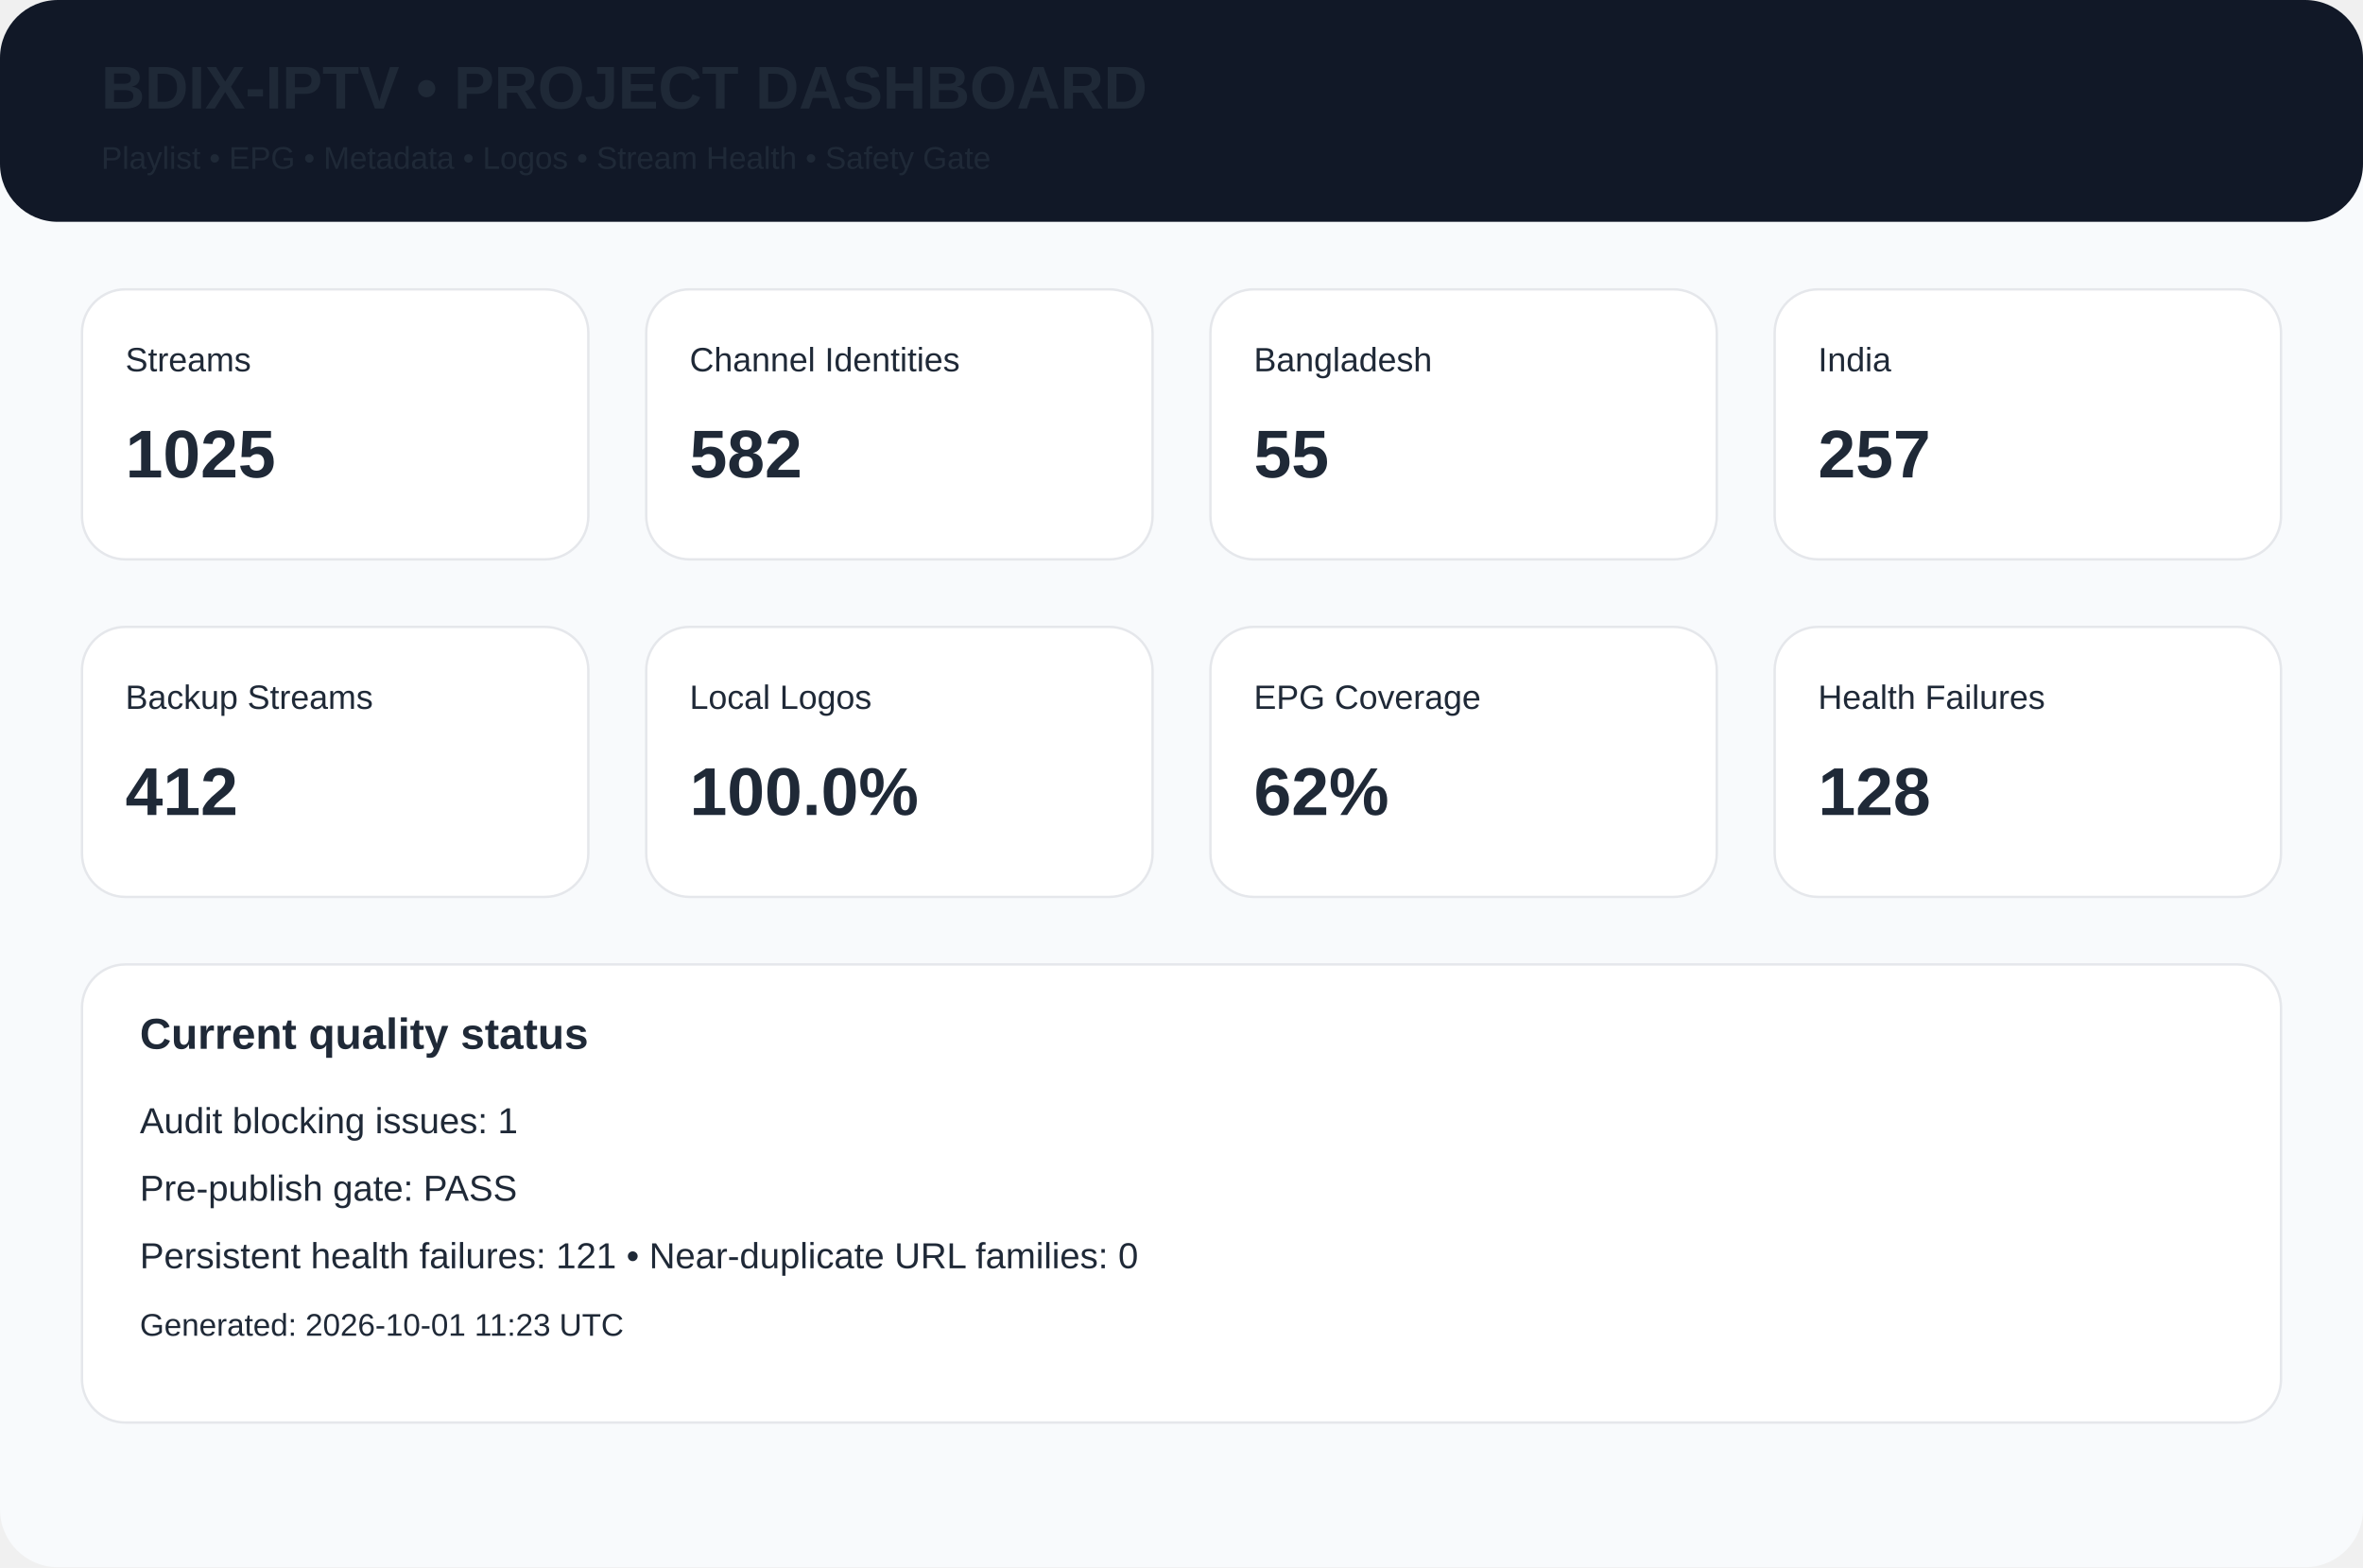
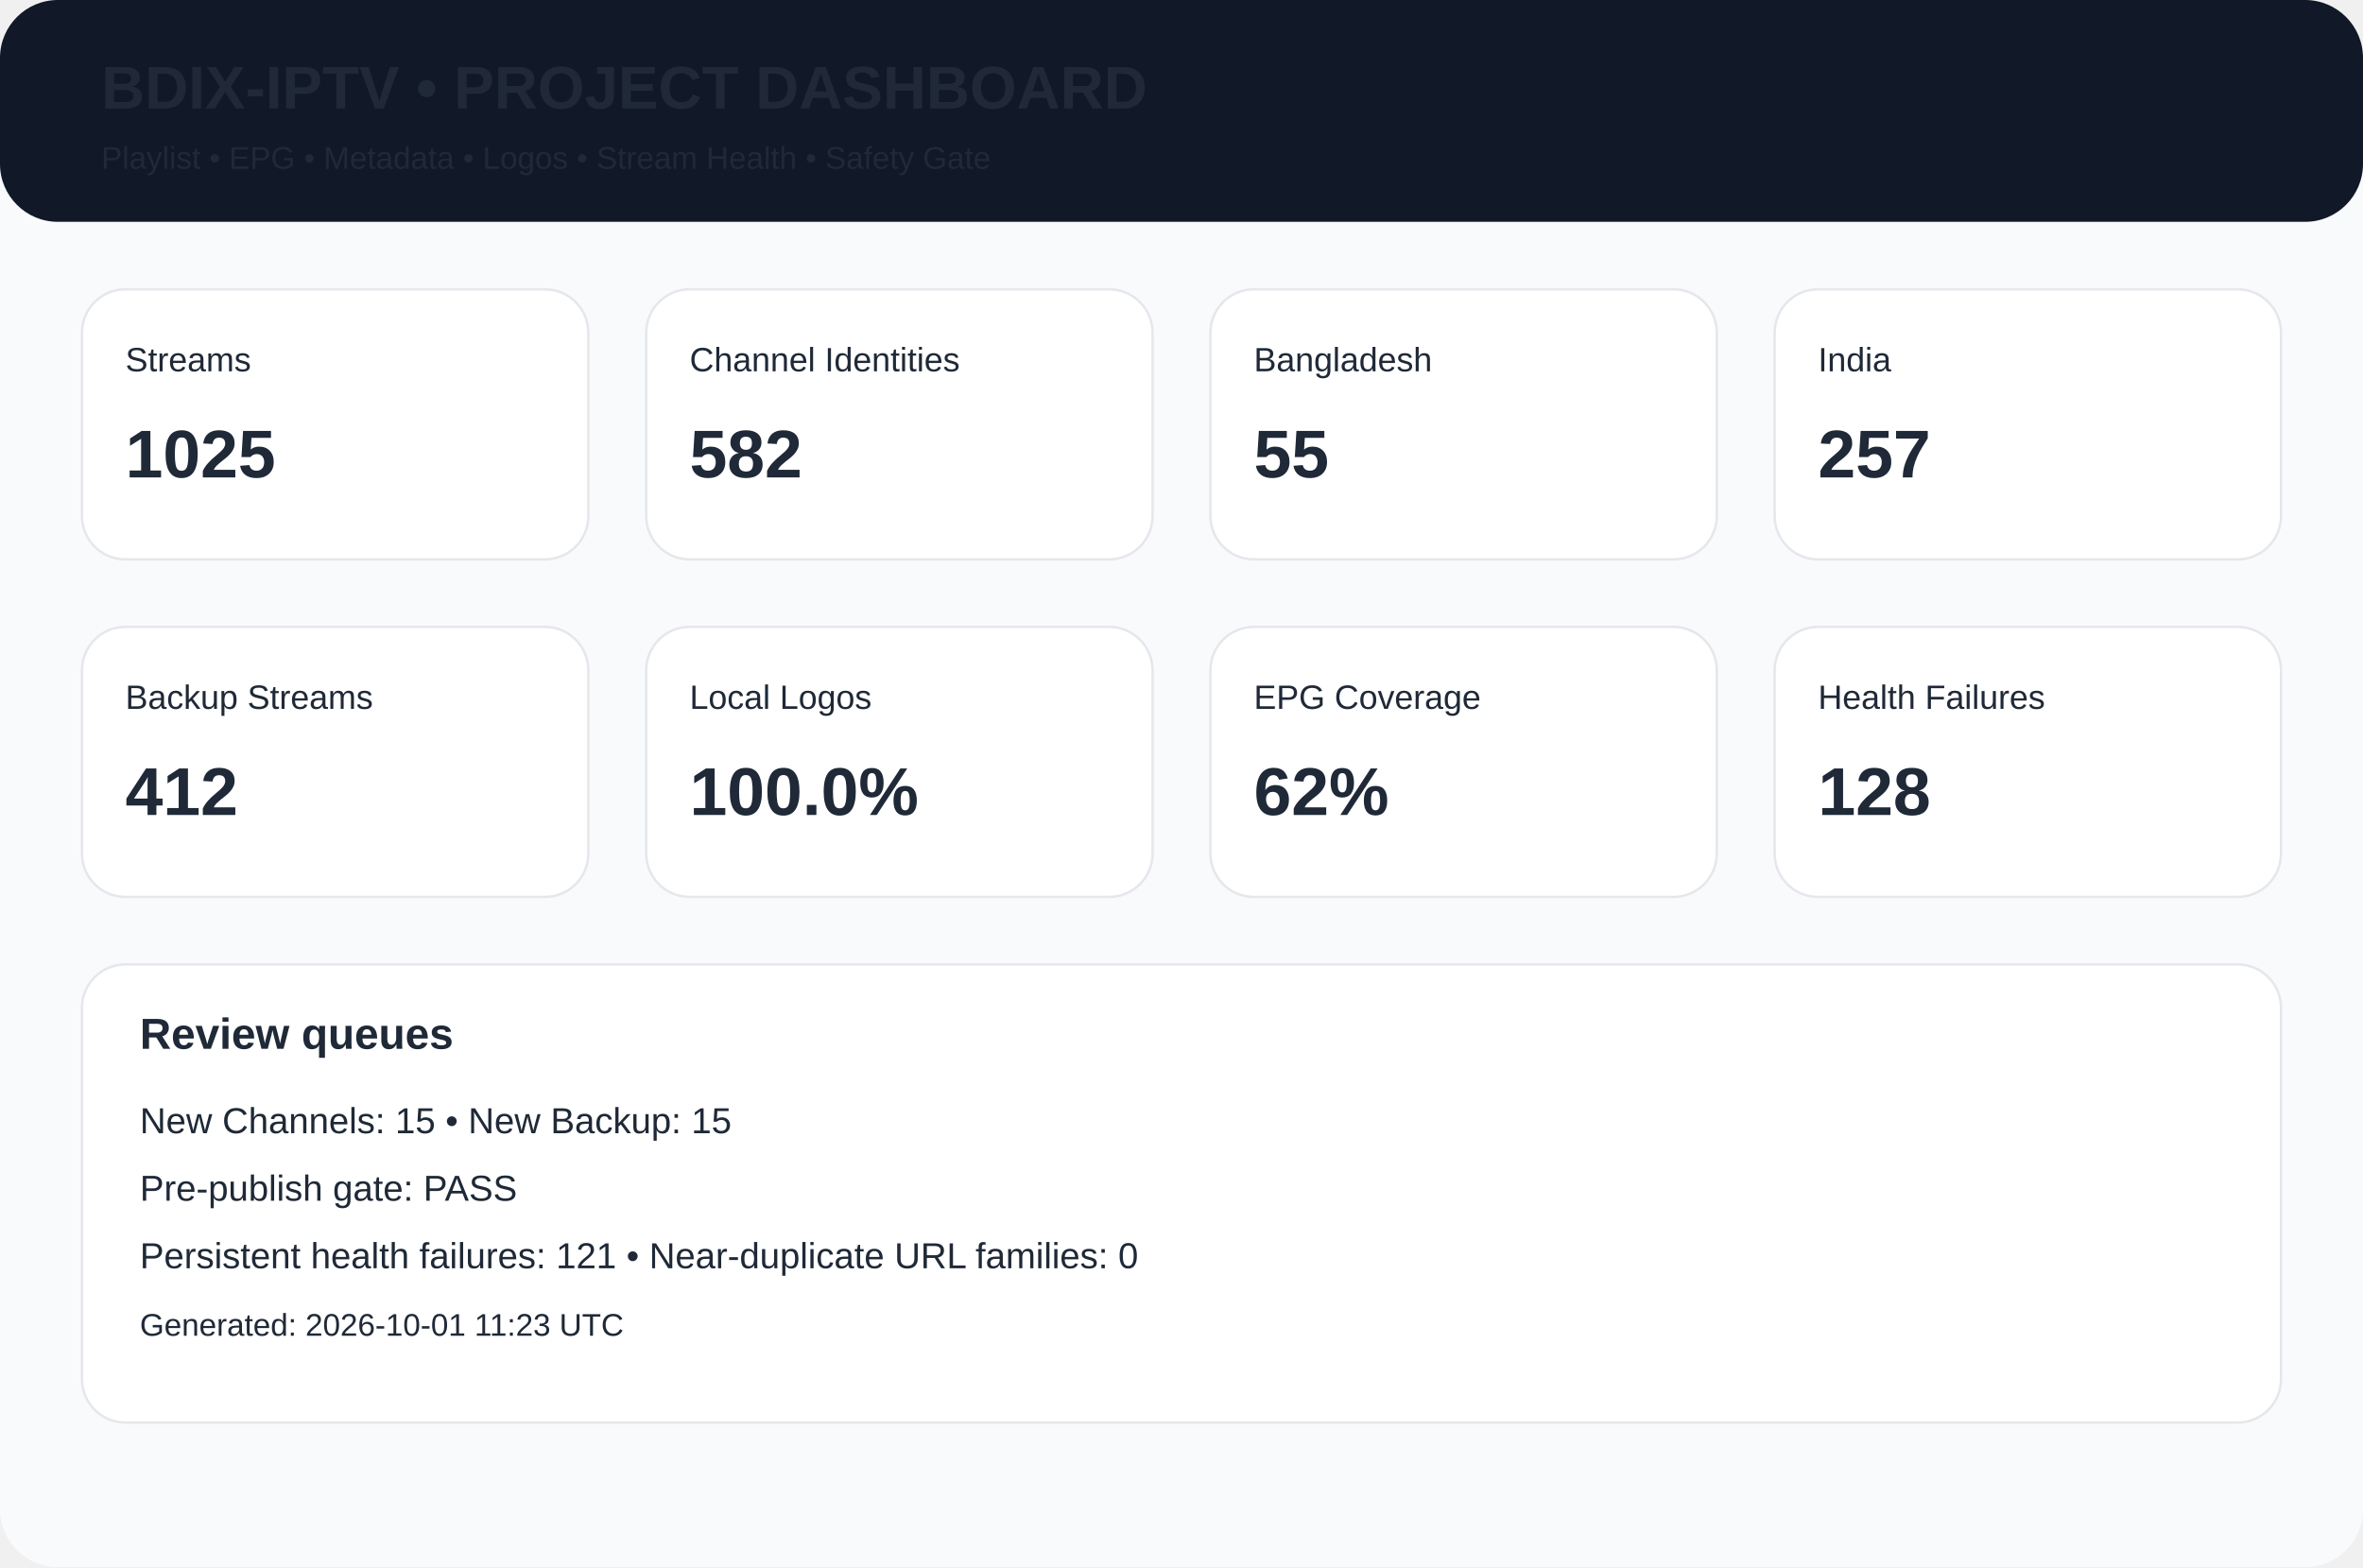
<svg xmlns="http://www.w3.org/2000/svg" width="980" height="650" viewBox="0 0 980 650">
  <rect width="980" height="650" rx="24" fill="#f8fafc" />
  <rect width="980" height="92" rx="24" fill="#111827" />
  <text x="42" y="45" font-family="Arial,Helvetica,sans-serif" font-size="25px" font-weight="700" fill="#1f2937">BDIX-IPTV • PROJECT DASHBOARD</text>
  <text x="42" y="70" font-family="Arial,Helvetica,sans-serif" font-size="13px" font-weight="400" fill="#1f2937">Playlist • EPG • Metadata • Logos • Stream Health • Safety Gate</text>
  <rect x="34" y="120" width="210" height="112" rx="18" fill="white" stroke="#e5e7eb" />
  <text x="52" y="154" font-family="Arial,Helvetica,sans-serif" font-size="14px" font-weight="400" fill="#1f2937">Streams</text>
  <text x="52" y="198" font-family="Arial,Helvetica,sans-serif" font-size="28px" font-weight="700" fill="#1f2937">1025</text>
  <rect x="268" y="120" width="210" height="112" rx="18" fill="white" stroke="#e5e7eb" />
  <text x="286" y="154" font-family="Arial,Helvetica,sans-serif" font-size="14px" font-weight="400" fill="#1f2937">Channel Identities</text>
  <text x="286" y="198" font-family="Arial,Helvetica,sans-serif" font-size="28px" font-weight="700" fill="#1f2937">582</text>
  <rect x="502" y="120" width="210" height="112" rx="18" fill="white" stroke="#e5e7eb" />
  <text x="520" y="154" font-family="Arial,Helvetica,sans-serif" font-size="14px" font-weight="400" fill="#1f2937">Bangladesh</text>
  <text x="520" y="198" font-family="Arial,Helvetica,sans-serif" font-size="28px" font-weight="700" fill="#1f2937">55</text>
  <rect x="736" y="120" width="210" height="112" rx="18" fill="white" stroke="#e5e7eb" />
  <text x="754" y="154" font-family="Arial,Helvetica,sans-serif" font-size="14px" font-weight="400" fill="#1f2937">India</text>
  <text x="754" y="198" font-family="Arial,Helvetica,sans-serif" font-size="28px" font-weight="700" fill="#1f2937">257</text>
  <rect x="34" y="260" width="210" height="112" rx="18" fill="white" stroke="#e5e7eb" />
  <text x="52" y="294" font-family="Arial,Helvetica,sans-serif" font-size="14px" font-weight="400" fill="#1f2937">Backup Streams</text>
  <text x="52" y="338" font-family="Arial,Helvetica,sans-serif" font-size="28px" font-weight="700" fill="#1f2937">412</text>
  <rect x="268" y="260" width="210" height="112" rx="18" fill="white" stroke="#e5e7eb" />
  <text x="286" y="294" font-family="Arial,Helvetica,sans-serif" font-size="14px" font-weight="400" fill="#1f2937">Local Logos</text>
  <text x="286" y="338" font-family="Arial,Helvetica,sans-serif" font-size="28px" font-weight="700" fill="#1f2937">100.0%</text>
  <rect x="502" y="260" width="210" height="112" rx="18" fill="white" stroke="#e5e7eb" />
  <text x="520" y="294" font-family="Arial,Helvetica,sans-serif" font-size="14px" font-weight="400" fill="#1f2937">EPG Coverage</text>
  <text x="520" y="338" font-family="Arial,Helvetica,sans-serif" font-size="28px" font-weight="700" fill="#1f2937">62%</text>
  <rect x="736" y="260" width="210" height="112" rx="18" fill="white" stroke="#e5e7eb" />
  <text x="754" y="294" font-family="Arial,Helvetica,sans-serif" font-size="14px" font-weight="400" fill="#1f2937">Health Failures</text>
  <text x="754" y="338" font-family="Arial,Helvetica,sans-serif" font-size="28px" font-weight="700" fill="#1f2937">128</text>
  <rect x="34" y="400" width="912" height="190" rx="18" fill="white" stroke="#e5e7eb" />
-   <text x="58" y="435" font-family="Arial,Helvetica,sans-serif" font-size="18px" font-weight="700" fill="#1f2937">Current quality status</text>
-   <text x="58" y="470" font-family="Arial,Helvetica,sans-serif" font-size="15px" font-weight="400" fill="#1f2937">Audit blocking issues: 1</text>
+   <text x="58" y="435" font-family="Arial,Helvetica,sans-serif" font-size="18px" font-weight="700" fill="#1f2937">Review queues</text>
+   <text x="58" y="470" font-family="Arial,Helvetica,sans-serif" font-size="15px" font-weight="400" fill="#1f2937">New Channels: 15 • New Backup: 15</text>
  <text x="58" y="498" font-family="Arial,Helvetica,sans-serif" font-size="15px" font-weight="400" fill="#1f2937">Pre-publish gate: PASS</text>
  <text x="58" y="526" font-family="Arial,Helvetica,sans-serif" font-size="15px" font-weight="400" fill="#1f2937">Persistent health failures: 121 • Near-duplicate URL families: 0</text>
  <text x="58" y="554" font-family="Arial,Helvetica,sans-serif" font-size="13px" font-weight="400" fill="#1f2937">Generated: 2026-10-01 11:23 UTC</text>
</svg>
